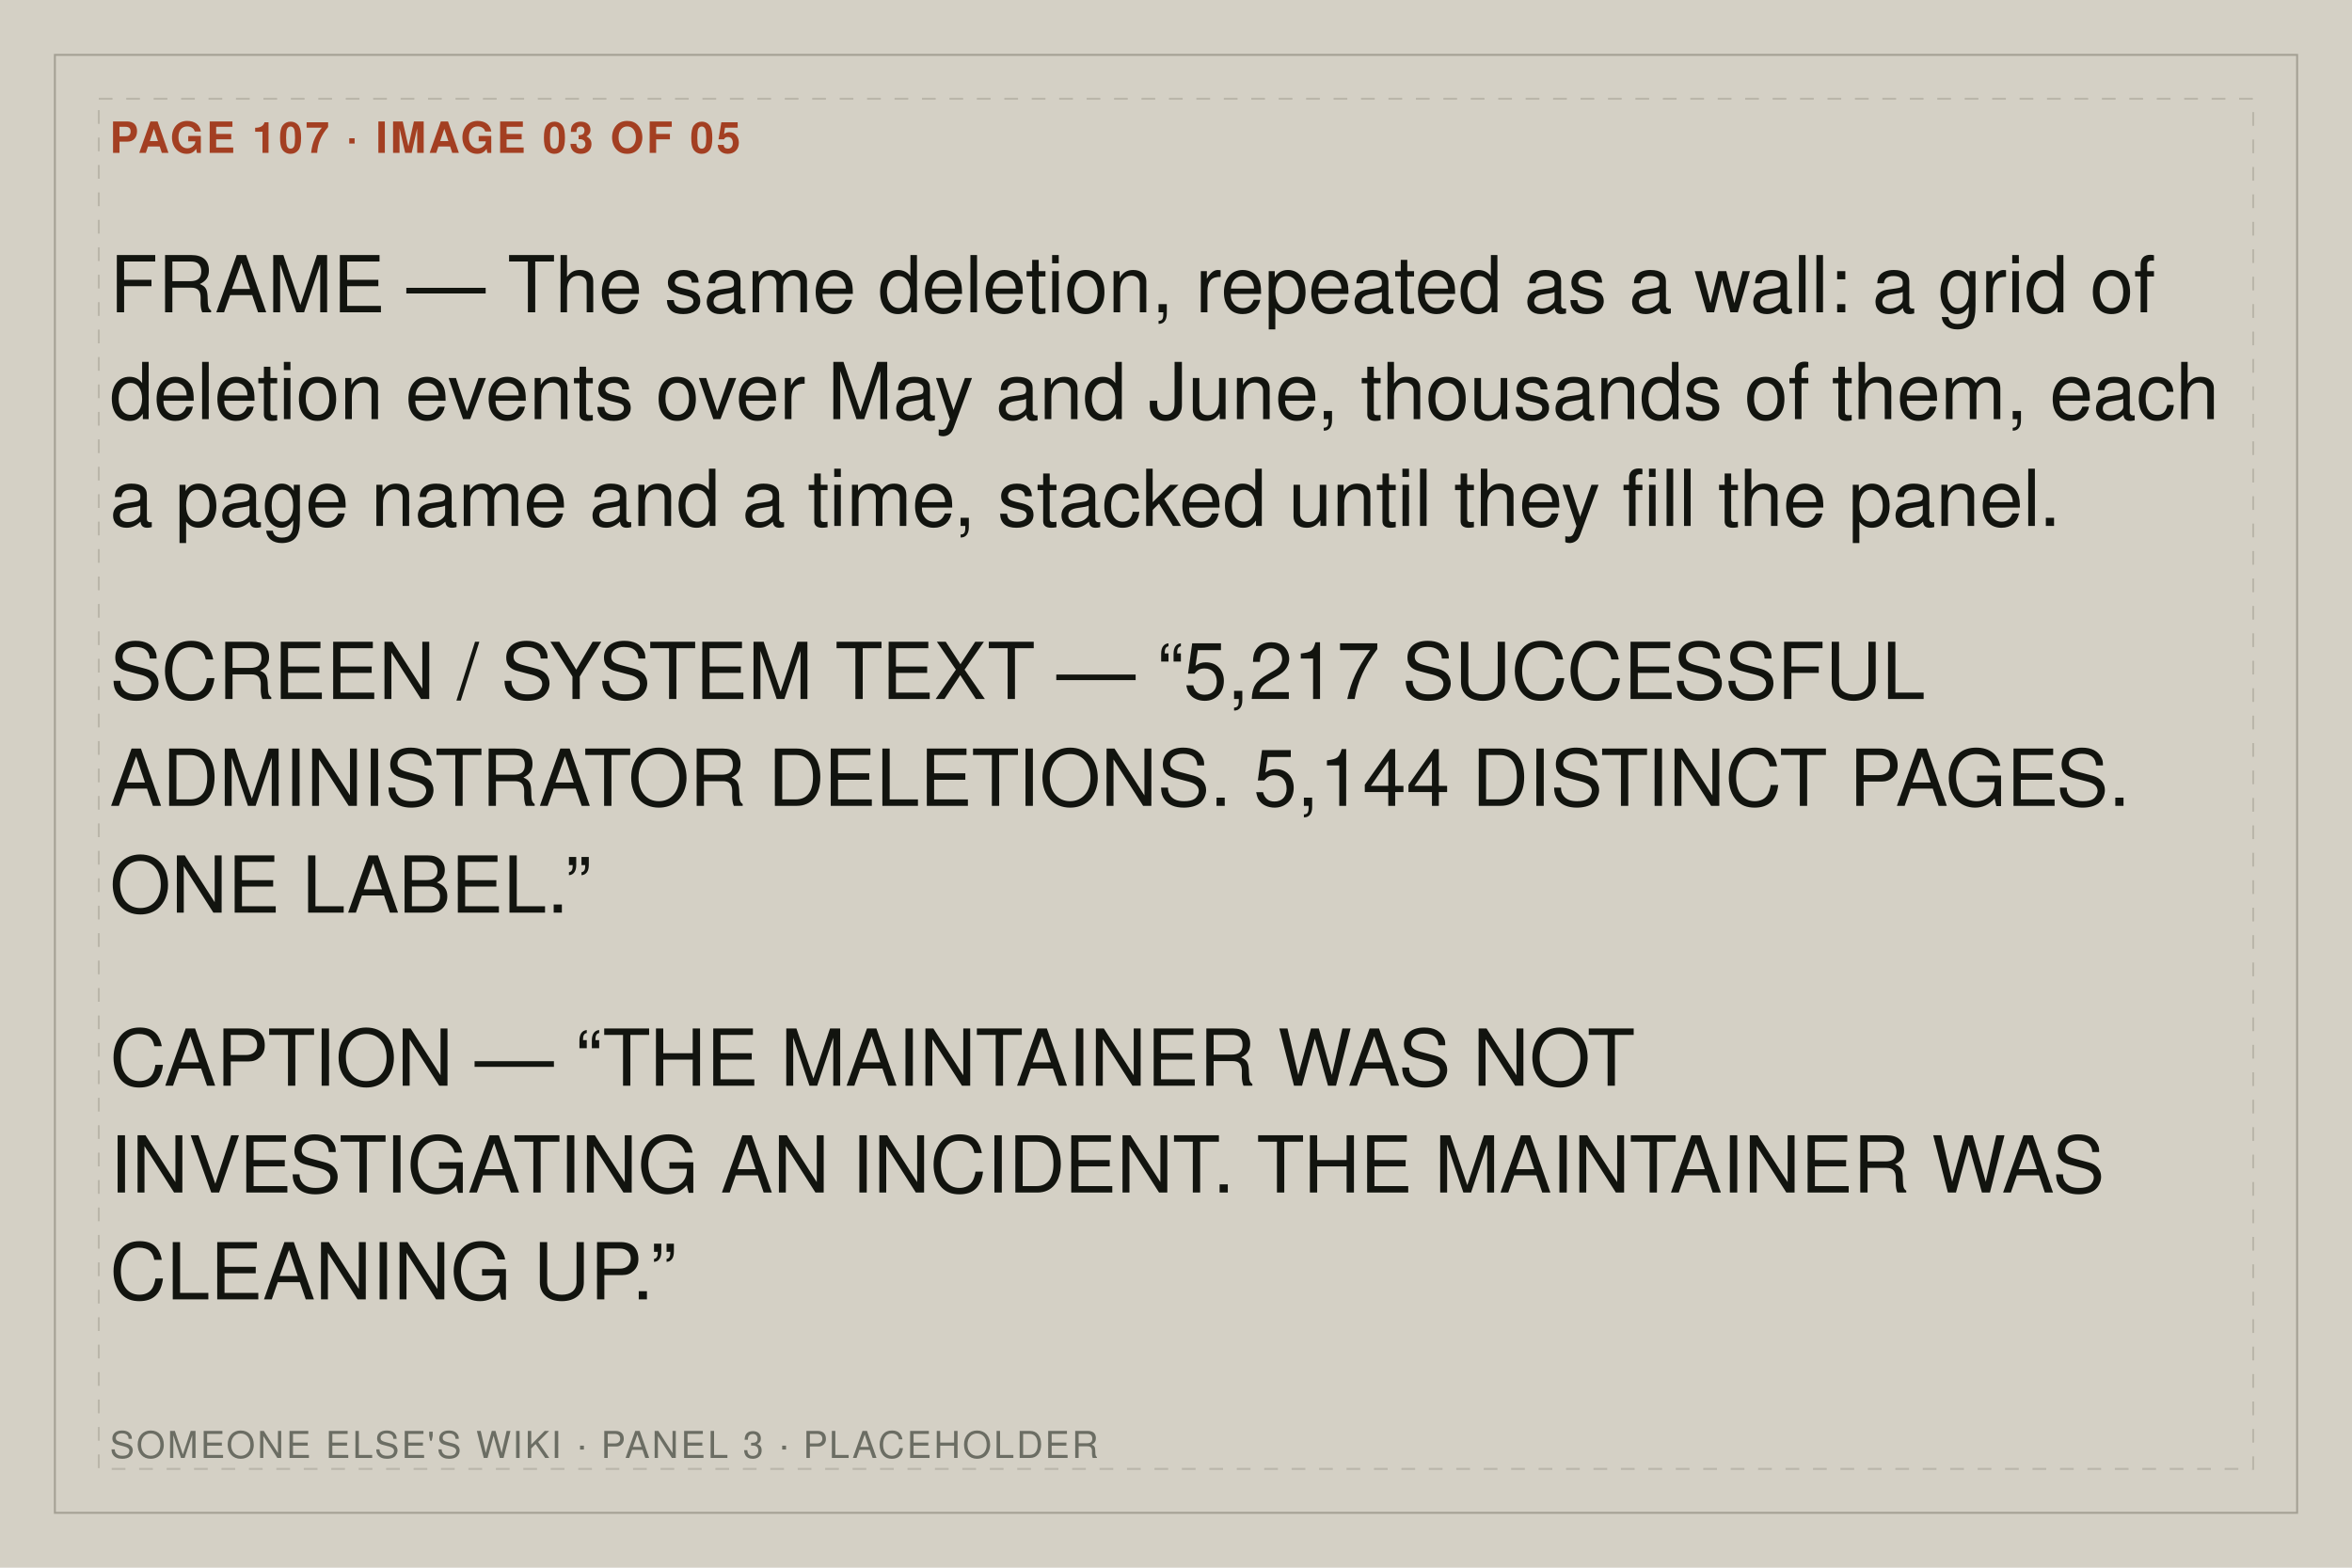
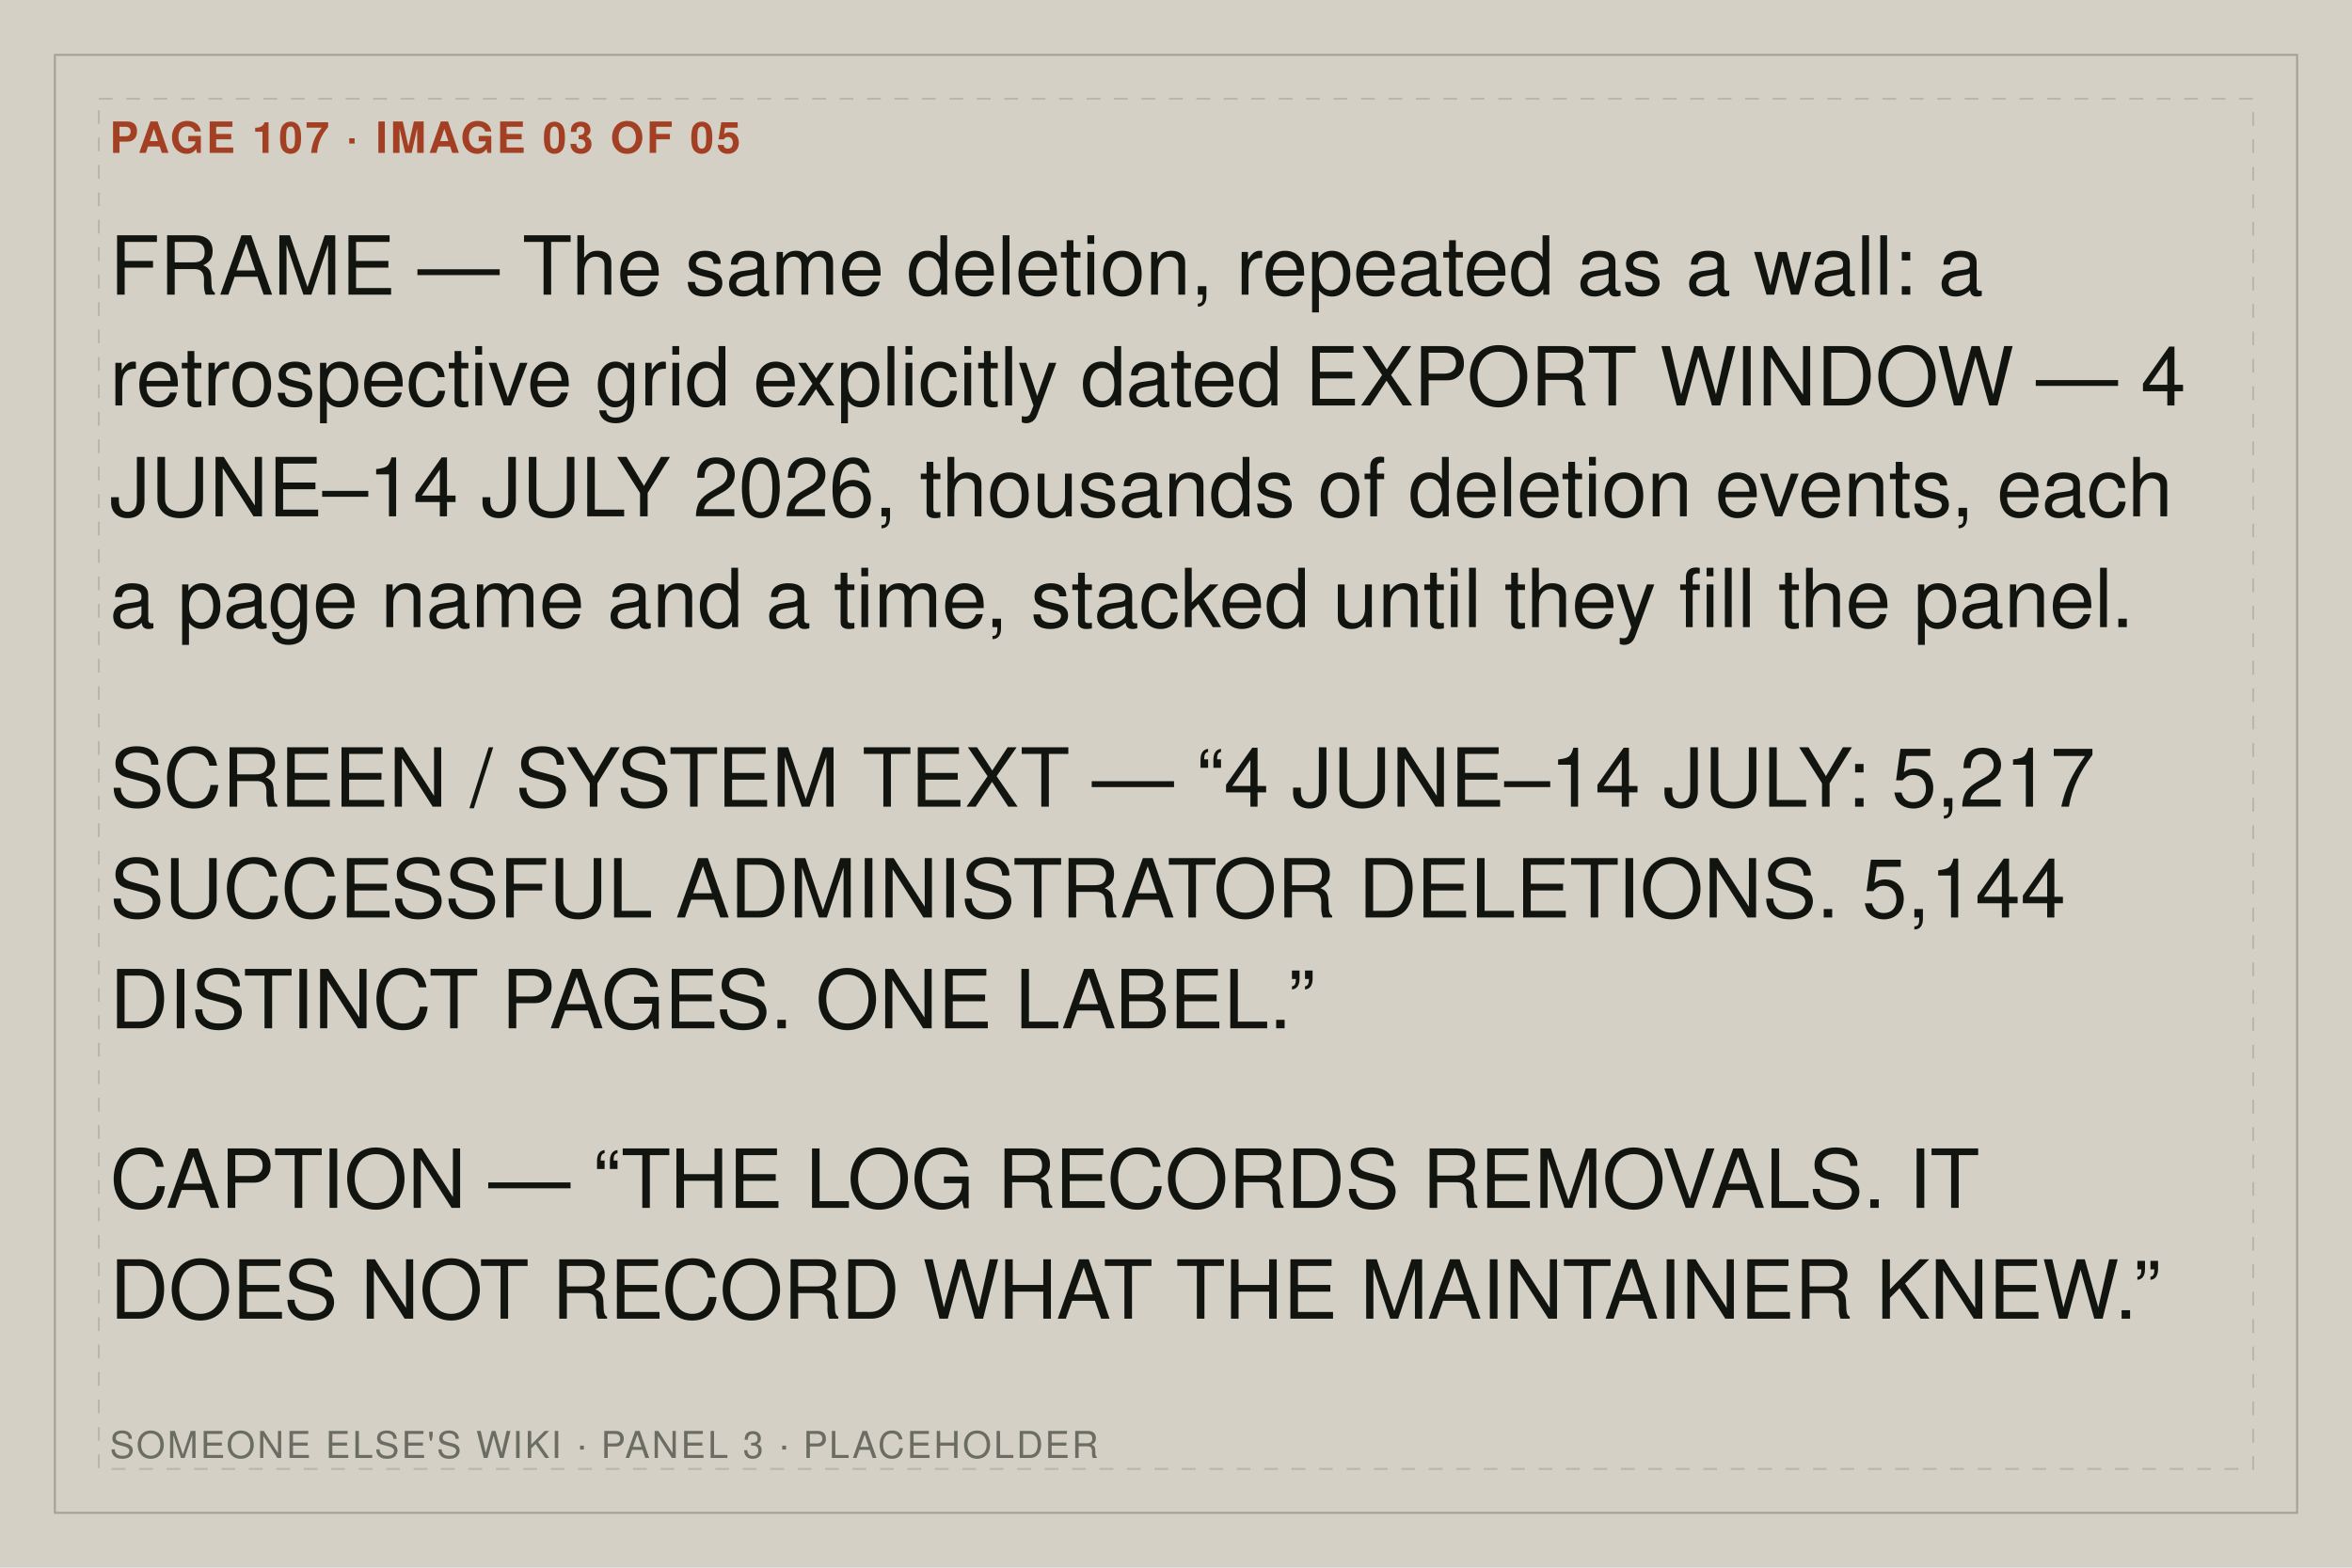
<svg xmlns="http://www.w3.org/2000/svg" width="1200" height="800" viewBox="0 0 1200 800" role="img" aria-labelledby="title">
  <rect width="1200" height="800" fill="#d4d0c5" />
  <rect x="28" y="28" width="1144" height="744" fill="none" stroke="#a4a094" stroke-width="1" />
  <rect x="50.4" y="50.4" width="1099.2" height="699.2" fill="none" stroke="#a4a094" stroke-width="1" stroke-dasharray="7 7" opacity="0.55" />
  <g font-family="Helvetica, Arial, 'Liberation Sans', 'Nimbus Sans', sans-serif">
    <text x="56" y="78" font-size="22" font-weight="700" letter-spacing="1.32" fill="#a33f22">PAGE 107 · IMAGE 03 OF 05</text>
-     <text font-size="40.08" fill="#12140f" text-anchor="start" xml:space="preserve">
-       <tspan x="56" y="159.37">FRAME — The same deletion, repeated as a wall: a grid of</tspan>
-       <tspan x="56" y="213.89">deletion events over May and June, thousands of them, each</tspan>
-       <tspan x="56" y="268.4">a page name and a time, stacked until they fill the panel.</tspan>
-       <tspan x="56" y="356.71">SCREEN / SYSTEM TEXT — “5,217 SUCCESSFUL</tspan>
-       <tspan x="56" y="411.22">ADMINISTRATOR DELETIONS. 5,144 DISTINCT PAGES.</tspan>
-       <tspan x="56" y="465.74">ONE LABEL.”</tspan>
-       <tspan x="56" y="554.05">CAPTION — “THE MAINTAINER WAS NOT</tspan>
-       <tspan x="56" y="608.56">INVESTIGATING AN INCIDENT. THE MAINTAINER WAS</tspan>
-       <tspan x="56" y="663.07">CLEANING UP.”</tspan>
+     <text font-size="41.58" fill="#12140f" text-anchor="start" xml:space="preserve">
+       <tspan x="56" y="150.37">FRAME — The same deletion, repeated as a wall: a</tspan>
+       <tspan x="56" y="206.92">retrospective grid explicitly dated EXPORT WINDOW — 4</tspan>
+       <tspan x="56" y="263.47">JUNE–14 JULY 2026, thousands of deletion events, each</tspan>
+       <tspan x="56" y="320.03">a page name and a time, stacked until they fill the panel.</tspan>
+       <tspan x="56" y="411.64">SCREEN / SYSTEM TEXT — “4 JUNE–14 JULY: 5,217</tspan>
+       <tspan x="56" y="468.2">SUCCESSFUL ADMINISTRATOR DELETIONS. 5,144</tspan>
+       <tspan x="56" y="524.75">DISTINCT PAGES. ONE LABEL.”</tspan>
+       <tspan x="56" y="616.37">CAPTION — “THE LOG RECORDS REMOVALS. IT</tspan>
+       <tspan x="56" y="672.92">DOES NOT RECORD WHAT THE MAINTAINER KNEW.”</tspan>
    </text>
    <text x="56" y="744" font-size="18.92" letter-spacing="1.1" fill="#6b6d63">SOMEONE ELSE'S WIKI · PANEL 3 · PLACEHOLDER</text>
  </g>
</svg>
